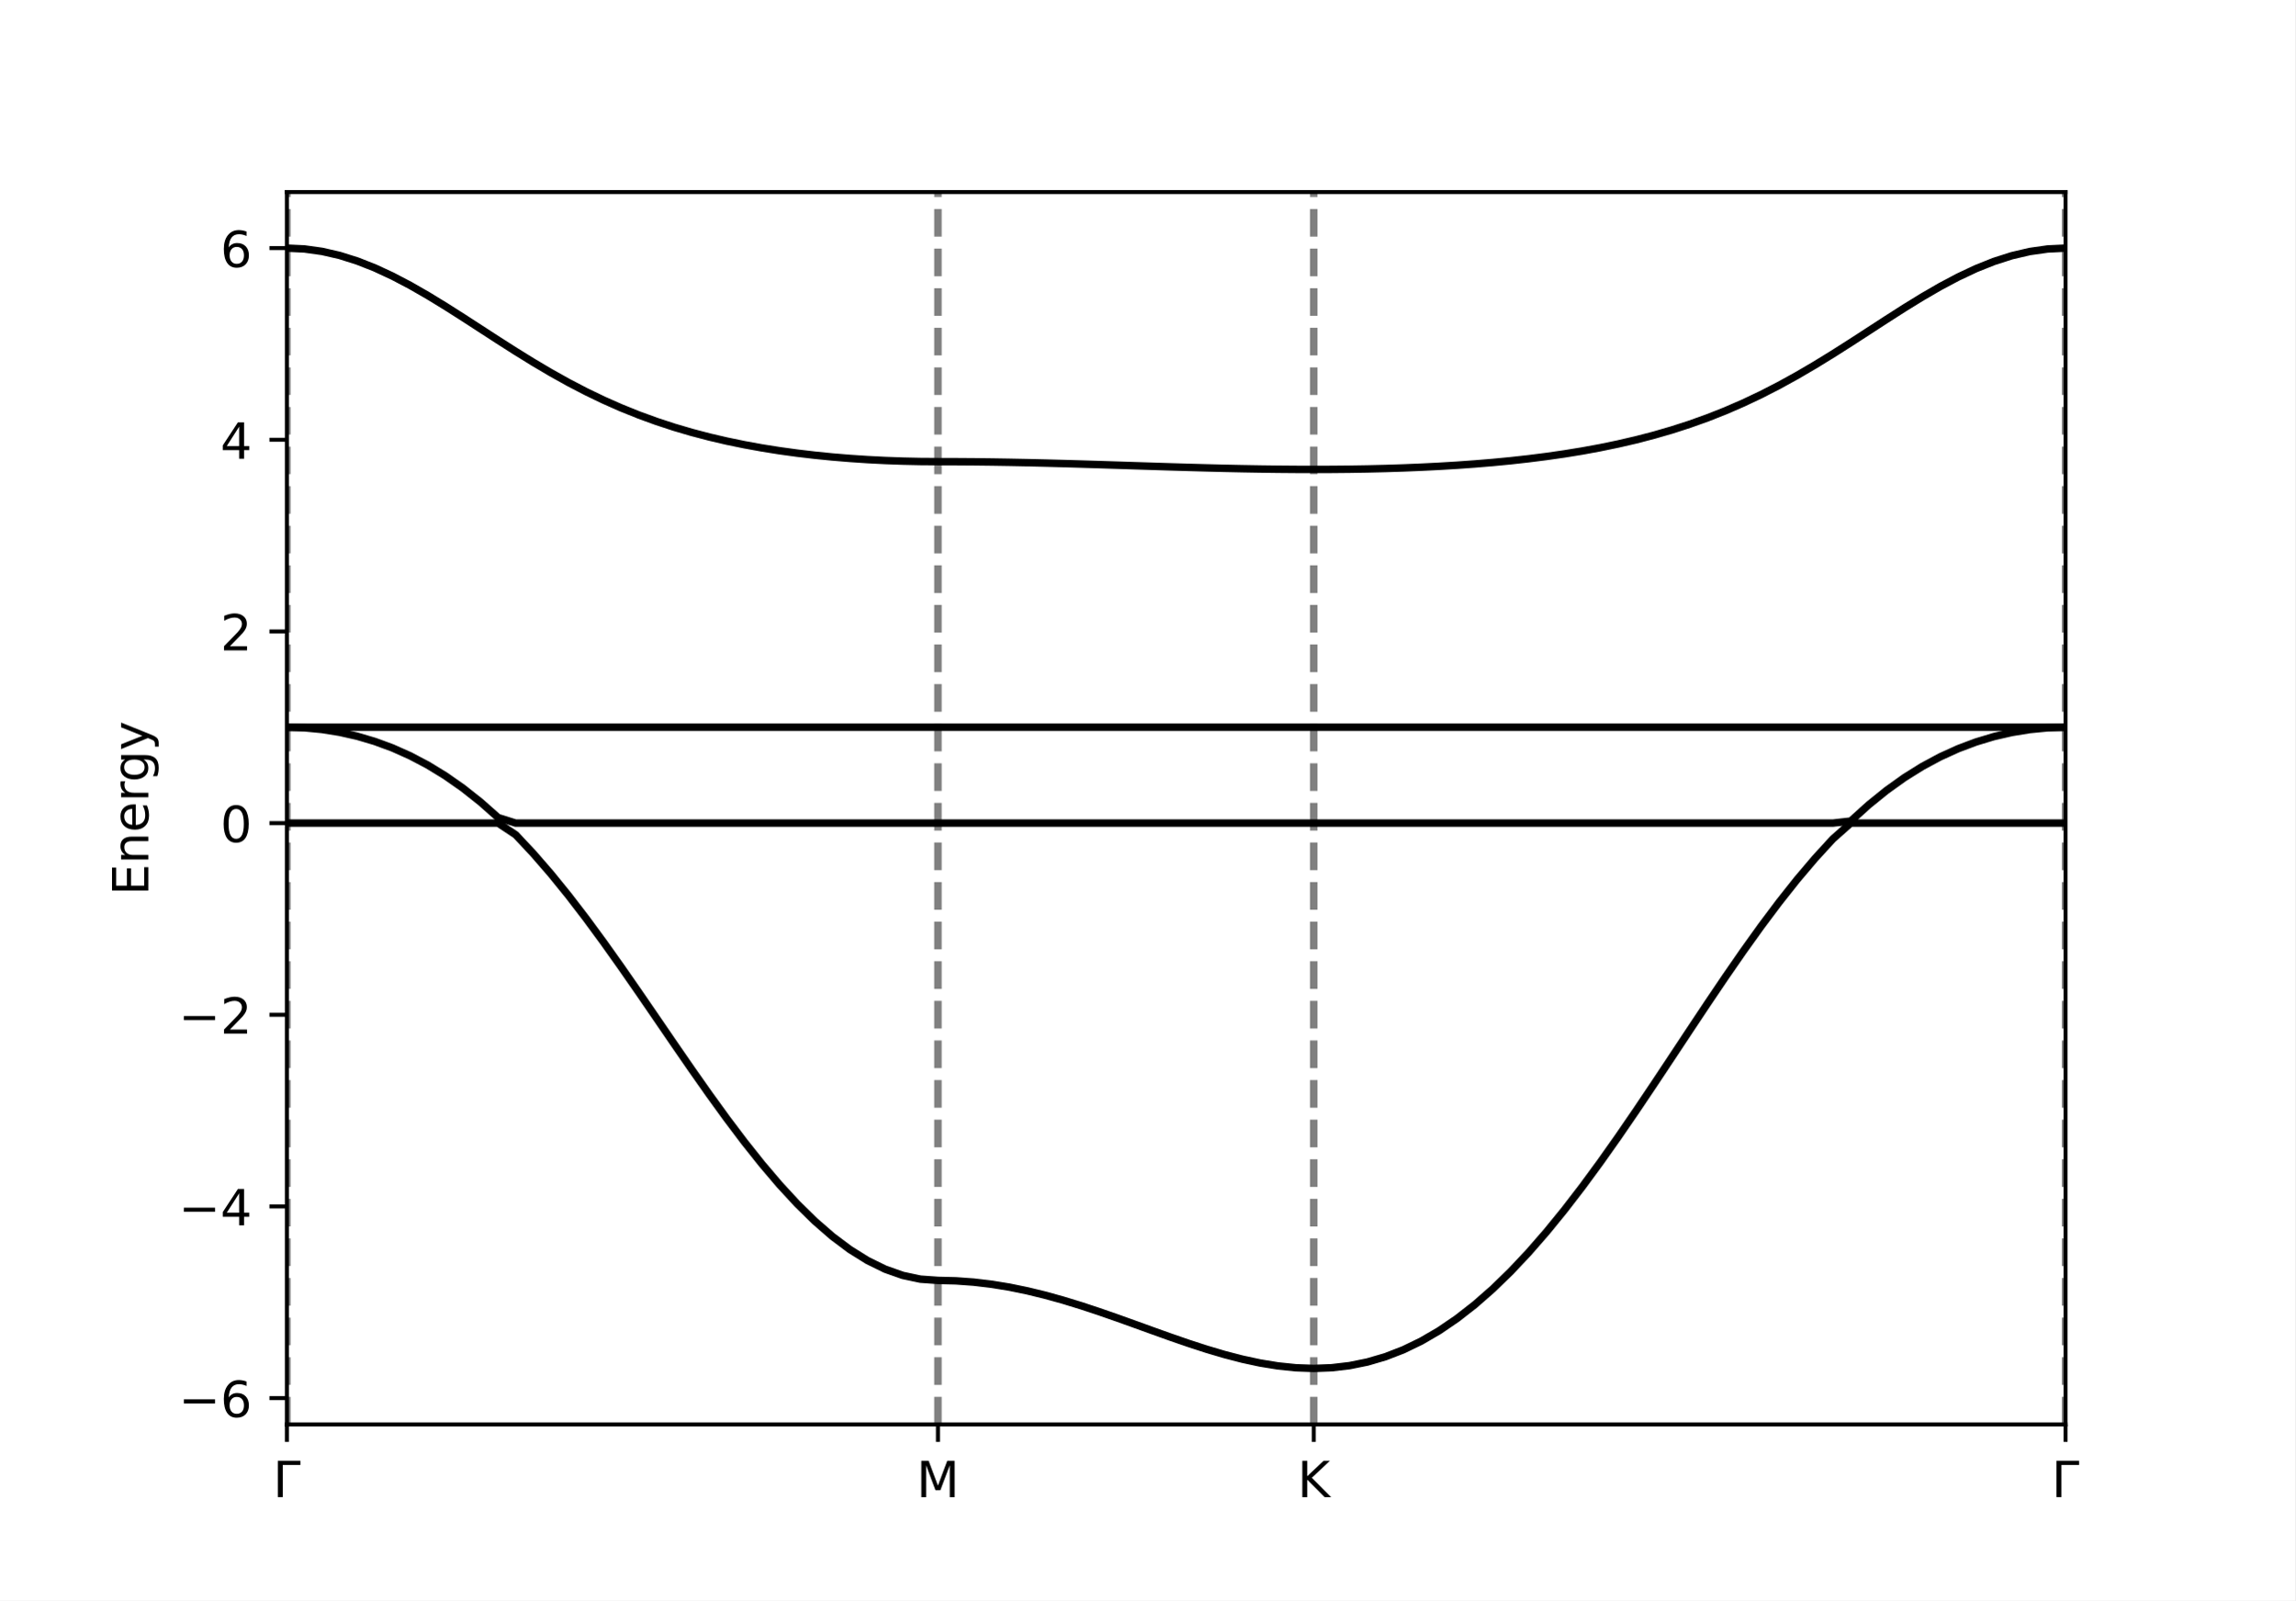
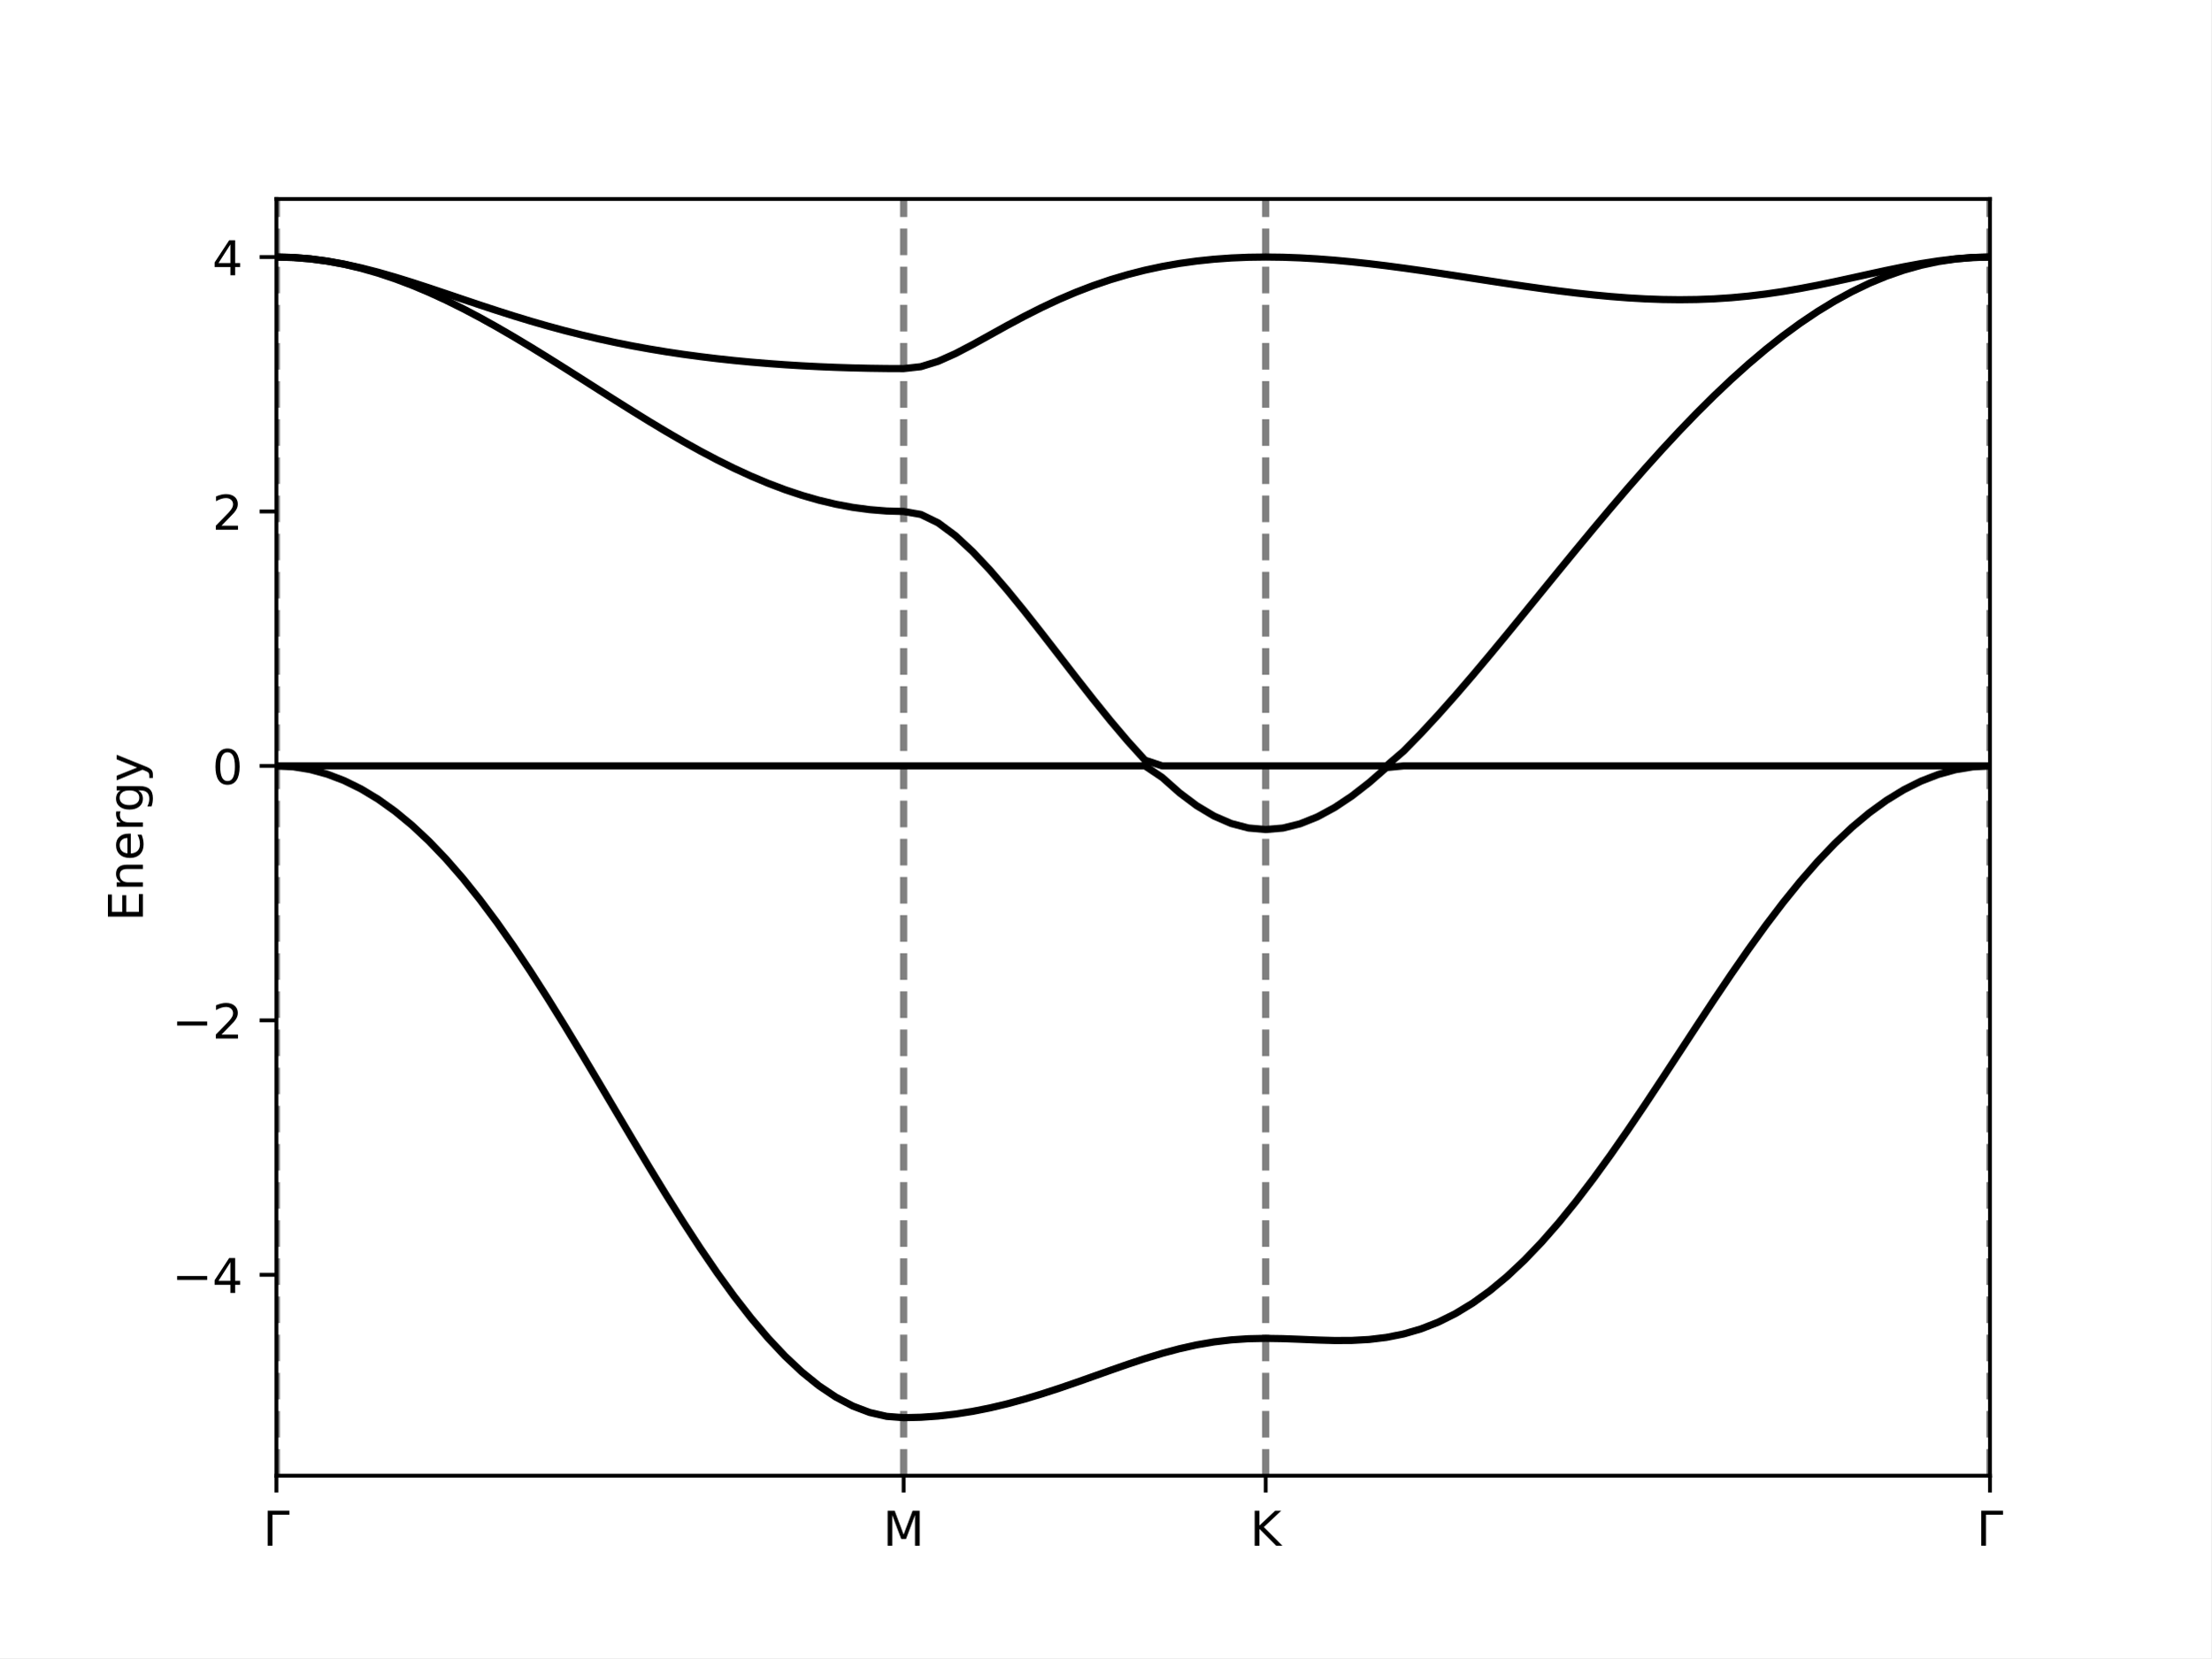
- <svg xmlns="http://www.w3.org/2000/svg" xmlns:xlink="http://www.w3.org/1999/xlink" width="460.8pt" height="321.36pt" viewBox="0 0 460.8 321.36" version="1.1">
+ <svg xmlns="http://www.w3.org/2000/svg" xmlns:xlink="http://www.w3.org/1999/xlink" width="460.8pt" height="345.6pt" viewBox="0 0 460.8 345.6" version="1.1">
  <defs>
    <style type="text/css">*{stroke-linejoin: round; stroke-linecap: butt}</style>
  </defs>
  <g id="figure_1">
    <g id="patch_1">
-       <path d="M 0 321.36  L 460.8 321.36  L 460.8 0  L 0 0  z " style="fill: #ffffff" />
+       <path d="M 0 345.6  L 460.8 345.6  L 460.8 0  L 0 0  z " style="fill: #ffffff" />
    </g>
    <g id="axes_1">
      <g id="patch_2">
-         <path d="M 57.6 286.01  L 414.72 286.01  L 414.72 38.563  L 57.6 38.563  z " style="fill: #ffffff" />
+         <path d="M 57.6 307.584  L 414.72 307.584  L 414.72 41.472  L 57.6 41.472  z " style="fill: #ffffff" />
      </g>
      <g id="matplotlib.axis_1">
        <g id="xtick_1">
          <g id="line2d_1">
            <defs>
-               <path id="m0175471c63" d="M 0 0  L 0 3.5  " style="stroke: #000000; stroke-width: 0.8" />
+               <path id="m344dae84c2" d="M 0 0  L 0 3.5  " style="stroke: #000000; stroke-width: 0.8" />
            </defs>
            <g>
-               <use xlink:href="#m0175471c63" x="57.6" y="286.01" style="stroke: #000000; stroke-width: 0.8" />
+               <use xlink:href="#m344dae84c2" x="57.6" y="307.584" style="stroke: #000000; stroke-width: 0.8" />
            </g>
          </g>
          <g id="text_1">
-             <g transform="translate(54.8 300.6088) scale(0.1 -0.1)">
+             <g transform="translate(54.8 322.1824) scale(0.1 -0.1)">
              <defs>
                <path id="DejaVuSans-393" d="M 628 0  L 628 4666  L 3531 4666  L 3531 4134  L 1259 4134  L 1259 0  L 628 0  z " transform="scale(0.015625)" />
              </defs>
              <use xlink:href="#DejaVuSans-393" transform="translate(0 0.09375)" />
            </g>
          </g>
        </g>
        <g id="xtick_2">
          <g id="line2d_2">
            <g>
-               <use xlink:href="#m0175471c63" x="188.315" y="286.01" style="stroke: #000000; stroke-width: 0.8" />
+               <use xlink:href="#m344dae84c2" x="188.315" y="307.584" style="stroke: #000000; stroke-width: 0.8" />
            </g>
          </g>
          <g id="text_2">
-             <g transform="translate(184.0009 300.6088) scale(0.1 -0.1)">
+             <g transform="translate(184.0009 322.1824) scale(0.1 -0.1)">
              <defs>
                <path id="DejaVuSans-4d" d="M 628 4666  L 1569 4666  L 2759 1491  L 3956 4666  L 4897 4666  L 4897 0  L 4281 0  L 4281 4097  L 3078 897  L 2444 897  L 1241 4097  L 1241 0  L 628 0  L 628 4666  z " transform="scale(0.015625)" />
              </defs>
              <use xlink:href="#DejaVuSans-4d" />
            </g>
          </g>
        </g>
        <g id="xtick_3">
          <g id="line2d_3">
            <g>
-               <use xlink:href="#m0175471c63" x="263.776" y="286.01" style="stroke: #000000; stroke-width: 0.8" />
+               <use xlink:href="#m344dae84c2" x="263.776" y="307.584" style="stroke: #000000; stroke-width: 0.8" />
            </g>
          </g>
          <g id="text_3">
-             <g transform="translate(260.4969 300.6088) scale(0.1 -0.1)">
+             <g transform="translate(260.4969 322.1824) scale(0.1 -0.1)">
              <defs>
                <path id="DejaVuSans-4b" d="M 628 4666  L 1259 4666  L 1259 2694  L 3353 4666  L 4166 4666  L 1850 2491  L 4331 0  L 3500 0  L 1259 2247  L 1259 0  L 628 0  L 628 4666  z " transform="scale(0.015625)" />
              </defs>
              <use xlink:href="#DejaVuSans-4b" />
            </g>
          </g>
        </g>
        <g id="xtick_4">
          <g id="line2d_4">
            <g>
-               <use xlink:href="#m0175471c63" x="414.72" y="286.01" style="stroke: #000000; stroke-width: 0.8" />
+               <use xlink:href="#m344dae84c2" x="414.72" y="307.584" style="stroke: #000000; stroke-width: 0.8" />
            </g>
          </g>
          <g id="text_4">
-             <g transform="translate(411.92 300.6088) scale(0.1 -0.1)">
+             <g transform="translate(411.92 322.1824) scale(0.1 -0.1)">
              <use xlink:href="#DejaVuSans-393" transform="translate(0 0.09375)" />
            </g>
          </g>
        </g>
      </g>
      <g id="matplotlib.axis_2">
        <g id="ytick_1">
          <g id="line2d_5">
            <defs>
-               <path id="m909a4ada91" d="M 0 0  L -3.5 0  " style="stroke: #000000; stroke-width: 0.8" />
+               <path id="m4506dcb41f" d="M 0 0  L -3.5 0  " style="stroke: #000000; stroke-width: 0.8" />
            </defs>
            <g>
-               <use xlink:href="#m909a4ada91" x="57.6" y="280.72" style="stroke: #000000; stroke-width: 0.8" />
+               <use xlink:href="#m4506dcb41f" x="57.6" y="265.706" style="stroke: #000000; stroke-width: 0.8" />
            </g>
          </g>
          <g id="text_5">
-             <g transform="translate(35.85781 284.5192) scale(0.1 -0.1)">
+             <g transform="translate(35.85781 269.5055) scale(0.1 -0.1)">
              <defs>
                <path id="DejaVuSans-2212" d="M 678 2272  L 4684 2272  L 4684 1741  L 678 1741  L 678 2272  z " transform="scale(0.015625)" />
-                 <path id="DejaVuSans-36" d="M 2113 2584  Q 1688 2584 1439 2293  Q 1191 2003 1191 1497  Q 1191 994 1439 701  Q 1688 409 2113 409  Q 2538 409 2786 701  Q 3034 994 3034 1497  Q 3034 2003 2786 2293  Q 2538 2584 2113 2584  z M 3366 4563  L 3366 3988  Q 3128 4100 2886 4159  Q 2644 4219 2406 4219  Q 1781 4219 1451 3797  Q 1122 3375 1075 2522  Q 1259 2794 1537 2939  Q 1816 3084 2150 3084  Q 2853 3084 3261 2657  Q 3669 2231 3669 1497  Q 3669 778 3244 343  Q 2819 -91 2113 -91  Q 1303 -91 875 529  Q 447 1150 447 2328  Q 447 3434 972 4092  Q 1497 4750 2381 4750  Q 2619 4750 2861 4703  Q 3103 4656 3366 4563  z " transform="scale(0.015625)" />
+                 <path id="DejaVuSans-34" d="M 2419 4116  L 825 1625  L 2419 1625  L 2419 4116  z M 2253 4666  L 3047 4666  L 3047 1625  L 3713 1625  L 3713 1100  L 3047 1100  L 3047 0  L 2419 0  L 2419 1100  L 313 1100  L 313 1709  L 2253 4666  z " transform="scale(0.015625)" />
              </defs>
              <use xlink:href="#DejaVuSans-2212" />
-               <use xlink:href="#DejaVuSans-36" x="83.789" />
+               <use xlink:href="#DejaVuSans-34" transform="translate(83.78906 0)" />
            </g>
          </g>
        </g>
        <g id="ytick_2">
          <g id="line2d_6">
            <g>
-               <use xlink:href="#m909a4ada91" x="57.6" y="242.235" style="stroke: #000000; stroke-width: 0.8" />
+               <use xlink:href="#m4506dcb41f" x="57.6" y="212.672" style="stroke: #000000; stroke-width: 0.8" />
            </g>
          </g>
          <g id="text_6">
-             <g transform="translate(35.85781 246.0343) scale(0.1 -0.1)">
-               <defs>
-                 <path id="DejaVuSans-34" d="M 2419 4116  L 825 1625  L 2419 1625  L 2419 4116  z M 2253 4666  L 3047 4666  L 3047 1625  L 3713 1625  L 3713 1100  L 3047 1100  L 3047 0  L 2419 0  L 2419 1100  L 313 1100  L 313 1709  L 2253 4666  z " transform="scale(0.015625)" />
+             <g transform="translate(35.85781 216.4709) scale(0.1 -0.1)">
+               <defs>
+                 <path id="DejaVuSans-32" d="M 1228 531  L 3431 531  L 3431 0  L 469 0  L 469 531  Q 828 903 1448 1529  Q 2069 2156 2228 2338  Q 2531 2678 2651 2914  Q 2772 3150 2772 3378  Q 2772 3750 2511 3984  Q 2250 4219 1831 4219  Q 1534 4219 1204 4116  Q 875 4013 500 3803  L 500 4441  Q 881 4594 1212 4672  Q 1544 4750 1819 4750  Q 2544 4750 2975 4387  Q 3406 4025 3406 3419  Q 3406 3131 3298 2873  Q 3191 2616 2906 2266  Q 2828 2175 2409 1742  Q 1991 1309 1228 531  z " transform="scale(0.015625)" />
              </defs>
              <use xlink:href="#DejaVuSans-2212" />
-               <use xlink:href="#DejaVuSans-34" x="83.789" />
+               <use xlink:href="#DejaVuSans-32" transform="translate(83.78906 0)" />
            </g>
          </g>
        </g>
        <g id="ytick_3">
          <g id="line2d_7">
            <g>
-               <use xlink:href="#m909a4ada91" x="57.6" y="203.75" style="stroke: #000000; stroke-width: 0.8" />
+               <use xlink:href="#m4506dcb41f" x="57.6" y="159.637" style="stroke: #000000; stroke-width: 0.8" />
            </g>
          </g>
          <g id="text_7">
-             <g transform="translate(35.85781 207.5495) scale(0.1 -0.1)">
-               <defs>
-                 <path id="DejaVuSans-32" d="M 1228 531  L 3431 531  L 3431 0  L 469 0  L 469 531  Q 828 903 1448 1529  Q 2069 2156 2228 2338  Q 2531 2678 2651 2914  Q 2772 3150 2772 3378  Q 2772 3750 2511 3984  Q 2250 4219 1831 4219  Q 1534 4219 1204 4116  Q 875 4013 500 3803  L 500 4441  Q 881 4594 1212 4672  Q 1544 4750 1819 4750  Q 2544 4750 2975 4387  Q 3406 4025 3406 3419  Q 3406 3131 3298 2873  Q 3191 2616 2906 2266  Q 2828 2175 2409 1742  Q 1991 1309 1228 531  z " transform="scale(0.015625)" />
-               </defs>
-               <use xlink:href="#DejaVuSans-2212" />
-               <use xlink:href="#DejaVuSans-32" x="83.789" />
+             <g transform="translate(44.2375 163.4364) scale(0.1 -0.1)">
+               <defs>
+                 <path id="DejaVuSans-30" d="M 2034 4250  Q 1547 4250 1301 3770  Q 1056 3291 1056 2328  Q 1056 1369 1301 889  Q 1547 409 2034 409  Q 2525 409 2770 889  Q 3016 1369 3016 2328  Q 3016 3291 2770 3770  Q 2525 4250 2034 4250  z M 2034 4750  Q 2819 4750 3233 4129  Q 3647 3509 3647 2328  Q 3647 1150 3233 529  Q 2819 -91 2034 -91  Q 1250 -91 836 529  Q 422 1150 422 2328  Q 422 3509 836 4129  Q 1250 4750 2034 4750  z " transform="scale(0.015625)" />
+               </defs>
+               <use xlink:href="#DejaVuSans-30" />
            </g>
          </g>
        </g>
        <g id="ytick_4">
          <g id="line2d_8">
            <g>
-               <use xlink:href="#m909a4ada91" x="57.6" y="165.265" style="stroke: #000000; stroke-width: 0.8" />
+               <use xlink:href="#m4506dcb41f" x="57.6" y="106.603" style="stroke: #000000; stroke-width: 0.8" />
            </g>
          </g>
          <g id="text_8">
-             <g transform="translate(44.2375 169.0646) scale(0.1 -0.1)">
-               <defs>
-                 <path id="DejaVuSans-30" d="M 2034 4250  Q 1547 4250 1301 3770  Q 1056 3291 1056 2328  Q 1056 1369 1301 889  Q 1547 409 2034 409  Q 2525 409 2770 889  Q 3016 1369 3016 2328  Q 3016 3291 2770 3770  Q 2525 4250 2034 4250  z M 2034 4750  Q 2819 4750 3233 4129  Q 3647 3509 3647 2328  Q 3647 1150 3233 529  Q 2819 -91 2034 -91  Q 1250 -91 836 529  Q 422 1150 422 2328  Q 422 3509 836 4129  Q 1250 4750 2034 4750  z " transform="scale(0.015625)" />
-               </defs>
-               <use xlink:href="#DejaVuSans-30" />
+             <g transform="translate(44.2375 110.4018) scale(0.1 -0.1)">
+               <use xlink:href="#DejaVuSans-32" />
            </g>
          </g>
        </g>
        <g id="ytick_5">
          <g id="line2d_9">
            <g>
-               <use xlink:href="#m909a4ada91" x="57.6" y="126.781" style="stroke: #000000; stroke-width: 0.8" />
+               <use xlink:href="#m4506dcb41f" x="57.6" y="53.568" style="stroke: #000000; stroke-width: 0.8" />
            </g>
          </g>
          <g id="text_9">
-             <g transform="translate(44.2375 130.5797) scale(0.1 -0.1)">
-               <use xlink:href="#DejaVuSans-32" />
-             </g>
-           </g>
-         </g>
-         <g id="ytick_6">
-           <g id="line2d_10">
-             <g>
-               <use xlink:href="#m909a4ada91" x="57.6" y="88.296" style="stroke: #000000; stroke-width: 0.8" />
-             </g>
-           </g>
-           <g id="text_10">
-             <g transform="translate(44.2375 92.09488) scale(0.1 -0.1)">
+             <g transform="translate(44.2375 57.36722) scale(0.1 -0.1)">
              <use xlink:href="#DejaVuSans-34" />
            </g>
          </g>
        </g>
-         <g id="ytick_7">
-           <g id="line2d_11">
-             <g>
-               <use xlink:href="#m909a4ada91" x="57.6" y="49.811" style="stroke: #000000; stroke-width: 0.8" />
-             </g>
-           </g>
-           <g id="text_11">
-             <g transform="translate(44.2375 53.61002) scale(0.1 -0.1)">
-               <use xlink:href="#DejaVuSans-36" />
-             </g>
-           </g>
-         </g>
-         <g id="text_12">
-           <g transform="translate(29.77812 179.793) rotate(-90) scale(0.1 -0.1)">
+         <g id="text_10">
+           <g transform="translate(29.77812 192.0342) rotate(-90) scale(0.1 -0.1)">
            <defs>
              <path id="DejaVuSans-45" d="M 628 4666  L 3578 4666  L 3578 4134  L 1259 4134  L 1259 2753  L 3481 2753  L 3481 2222  L 1259 2222  L 1259 531  L 3634 531  L 3634 0  L 628 0  L 628 4666  z " transform="scale(0.015625)" />
              <path id="DejaVuSans-6e" d="M 3513 2113  L 3513 0  L 2938 0  L 2938 2094  Q 2938 2591 2744 2837  Q 2550 3084 2163 3084  Q 1697 3084 1428 2787  Q 1159 2491 1159 1978  L 1159 0  L 581 0  L 581 3500  L 1159 3500  L 1159 2956  Q 1366 3272 1645 3428  Q 1925 3584 2291 3584  Q 2894 3584 3203 3211  Q 3513 2838 3513 2113  z " transform="scale(0.015625)" />
              <path id="DejaVuSans-65" d="M 3597 1894  L 3597 1613  L 953 1613  Q 991 1019 1311 708  Q 1631 397 2203 397  Q 2534 397 2845 478  Q 3156 559 3463 722  L 3463 178  Q 3153 47 2828 -22  Q 2503 -91 2169 -91  Q 1331 -91 842 396  Q 353 884 353 1716  Q 353 2575 817 3079  Q 1281 3584 2069 3584  Q 2775 3584 3186 3129  Q 3597 2675 3597 1894  z M 3022 2063  Q 3016 2534 2758 2815  Q 2500 3097 2075 3097  Q 1594 3097 1305 2825  Q 1016 2553 972 2059  L 3022 2063  z " transform="scale(0.015625)" />
              <path id="DejaVuSans-72" d="M 2631 2963  Q 2534 3019 2420 3045  Q 2306 3072 2169 3072  Q 1681 3072 1420 2755  Q 1159 2438 1159 1844  L 1159 0  L 581 0  L 581 3500  L 1159 3500  L 1159 2956  Q 1341 3275 1631 3429  Q 1922 3584 2338 3584  Q 2397 3584 2469 3576  Q 2541 3569 2628 3553  L 2631 2963  z " transform="scale(0.015625)" />
              <path id="DejaVuSans-67" d="M 2906 1791  Q 2906 2416 2648 2759  Q 2391 3103 1925 3103  Q 1463 3103 1205 2759  Q 947 2416 947 1791  Q 947 1169 1205 825  Q 1463 481 1925 481  Q 2391 481 2648 825  Q 2906 1169 2906 1791  z M 3481 434  Q 3481 -459 3084 -895  Q 2688 -1331 1869 -1331  Q 1566 -1331 1297 -1286  Q 1028 -1241 775 -1147  L 775 -588  Q 1028 -725 1275 -790  Q 1522 -856 1778 -856  Q 2344 -856 2625 -561  Q 2906 -266 2906 331  L 2906 616  Q 2728 306 2450 153  Q 2172 0 1784 0  Q 1141 0 747 490  Q 353 981 353 1791  Q 353 2603 747 3093  Q 1141 3584 1784 3584  Q 2172 3584 2450 3431  Q 2728 3278 2906 2969  L 2906 3500  L 3481 3500  L 3481 434  z " transform="scale(0.015625)" />
              <path id="DejaVuSans-79" d="M 2059 -325  Q 1816 -950 1584 -1140  Q 1353 -1331 966 -1331  L 506 -1331  L 506 -850  L 844 -850  Q 1081 -850 1212 -737  Q 1344 -625 1503 -206  L 1606 56  L 191 3500  L 800 3500  L 1894 763  L 2988 3500  L 3597 3500  L 2059 -325  z " transform="scale(0.015625)" />
            </defs>
            <use xlink:href="#DejaVuSans-45" />
-             <use xlink:href="#DejaVuSans-6e" x="63.184" />
-             <use xlink:href="#DejaVuSans-65" x="126.562" />
-             <use xlink:href="#DejaVuSans-72" x="188.086" />
-             <use xlink:href="#DejaVuSans-67" x="227.449" />
-             <use xlink:href="#DejaVuSans-79" x="290.926" />
-           </g>
-         </g>
+             <use xlink:href="#DejaVuSans-6e" transform="translate(63.18359 0)" />
+             <use xlink:href="#DejaVuSans-65" transform="translate(126.5625 0)" />
+             <use xlink:href="#DejaVuSans-72" transform="translate(188.0859 0)" />
+             <use xlink:href="#DejaVuSans-67" transform="translate(227.4492 0)" />
+             <use xlink:href="#DejaVuSans-79" transform="translate(290.9258 0)" />
+           </g>
+         </g>
+       </g>
+       <g id="line2d_10">
+         <path d="M 57.6 307.584  L 57.6 41.472  " clip-path="url(#p697b9da992)" style="fill: none; stroke-dasharray: 5.55,2.4; stroke-dashoffset: 0; stroke: #808080; stroke-width: 1.5" />
+       </g>
+       <g id="line2d_11">
+         <path d="M 188.315 307.584  L 188.315 41.472  " clip-path="url(#p697b9da992)" style="fill: none; stroke-dasharray: 5.55,2.4; stroke-dashoffset: 0; stroke: #808080; stroke-width: 1.5" />
      </g>
      <g id="line2d_12">
-         <path d="M 57.6 286.01  L 57.6 38.563  " clip-path="url(#p6579e51b5d)" style="fill: none; stroke-dasharray: 5.55,2.4; stroke-dashoffset: 0; stroke: #808080; stroke-width: 1.5" />
+         <path d="M 263.776 307.584  L 263.776 41.472  " clip-path="url(#p697b9da992)" style="fill: none; stroke-dasharray: 5.55,2.4; stroke-dashoffset: 0; stroke: #808080; stroke-width: 1.5" />
      </g>
      <g id="line2d_13">
-         <path d="M 188.315 286.01  L 188.315 38.563  " clip-path="url(#p6579e51b5d)" style="fill: none; stroke-dasharray: 5.55,2.4; stroke-dashoffset: 0; stroke: #808080; stroke-width: 1.5" />
+         <path d="M 414.72 307.584  L 414.72 41.472  " clip-path="url(#p697b9da992)" style="fill: none; stroke-dasharray: 5.55,2.4; stroke-dashoffset: 0; stroke: #808080; stroke-width: 1.5" />
      </g>
      <g id="line2d_14">
-         <path d="M 263.776 286.01  L 263.776 38.563  " clip-path="url(#p6579e51b5d)" style="fill: none; stroke-dasharray: 5.55,2.4; stroke-dashoffset: 0; stroke: #808080; stroke-width: 1.5" />
+         <path d="M 57.6 159.637  L 61.133 159.828  L 64.666 160.403  L 68.199 161.362  L 71.731 162.709  L 75.264 164.447  L 78.797 166.579  L 82.33 169.105  L 85.863 172.024  L 89.396 175.333  L 92.928 179.024  L 96.461 183.081  L 99.994 187.489  L 103.527 192.222  L 107.06 197.251  L 110.593 202.543  L 114.125 208.059  L 117.658 213.756  L 121.191 219.59  L 124.724 225.513  L 128.257 231.476  L 131.79 237.428  L 135.322 243.32  L 138.855 249.103  L 142.388 254.726  L 145.921 260.144  L 149.454 265.311  L 152.987 270.184  L 156.519 274.722  L 160.052 278.888  L 163.585 282.648  L 167.118 285.971  L 170.651 288.829  L 174.184 291.2  L 177.716 293.065  L 181.249 294.407  L 184.782 295.217  L 188.315 295.488  L 191.908 295.405  L 195.502 295.156  L 199.095 294.746  L 202.688 294.179  L 206.282 293.465  L 209.875 292.614  L 213.469 291.639  L 217.062 290.558  L 220.655 289.39  L 224.249 288.158  L 227.842 286.889  L 231.435 285.613  L 235.029 284.363  L 238.622 283.173  L 242.216 282.081  L 245.809 281.119  L 249.402 280.318  L 252.996 279.7  L 256.589 279.275  L 260.182 279.037  L 263.776 278.965  L 267.37 279.021  L 270.964 279.155  L 274.558 279.305  L 278.151 279.405  L 281.745 279.388  L 285.339 279.193  L 288.933 278.761  L 292.527 278.042  L 296.121 276.997  L 299.715 275.592  L 303.309 273.805  L 306.903 271.622  L 310.497 269.036  L 314.091 266.05  L 317.684 262.673  L 321.278 258.922  L 324.872 254.82  L 328.466 250.396  L 332.06 245.684  L 335.654 240.723  L 339.248 235.556  L 342.842 230.232  L 346.436 224.799  L 350.03 219.31  L 353.624 213.817  L 357.217 208.376  L 360.811 203.038  L 364.405 197.855  L 367.999 192.876  L 371.593 188.146  L 375.187 183.704  L 378.781 179.586  L 382.375 175.82  L 385.969 172.426  L 389.563 169.422  L 393.157 166.816  L 396.75 164.614  L 400.344 162.816  L 403.938 161.422  L 407.532 160.429  L 411.126 159.835  L 414.72 159.637  " clip-path="url(#p697b9da992)" style="fill: none; stroke: #000000; stroke-width: 1.5; stroke-linecap: square" />
      </g>
      <g id="line2d_15">
-         <path d="M 414.72 286.01  L 414.72 38.563  " clip-path="url(#p6579e51b5d)" style="fill: none; stroke-dasharray: 5.55,2.4; stroke-dashoffset: 0; stroke: #808080; stroke-width: 1.5" />
+         <path d="M 57.6 159.637  L 61.133 159.637  L 64.666 159.637  L 68.199 159.637  L 71.731 159.637  L 75.264 159.637  L 78.797 159.637  L 82.33 159.637  L 85.863 159.637  L 89.396 159.637  L 92.928 159.637  L 96.461 159.637  L 99.994 159.637  L 103.527 159.637  L 107.06 159.637  L 110.593 159.637  L 114.125 159.637  L 117.658 159.637  L 121.191 159.637  L 124.724 159.637  L 128.257 159.637  L 131.79 159.637  L 135.322 159.637  L 138.855 159.637  L 142.388 159.637  L 145.921 159.637  L 149.454 159.637  L 152.987 159.637  L 156.519 159.637  L 160.052 159.637  L 163.585 159.637  L 167.118 159.637  L 170.651 159.637  L 174.184 159.637  L 177.716 159.637  L 181.249 159.637  L 184.782 159.637  L 188.315 159.637  L 191.908 159.637  L 195.502 159.637  L 199.095 159.637  L 202.688 159.637  L 206.282 159.637  L 209.875 159.637  L 213.469 159.637  L 217.062 159.637  L 220.655 159.637  L 224.249 159.637  L 227.842 159.637  L 231.435 159.637  L 235.029 159.637  L 238.622 159.637  L 242.216 162.052  L 245.809 165.239  L 249.402 167.936  L 252.996 170.085  L 256.589 171.643  L 260.182 172.583  L 263.776 172.896  L 267.37 172.592  L 270.964 171.698  L 274.558 170.253  L 278.151 168.306  L 281.745 165.91  L 285.339 163.118  L 288.933 159.983  L 292.527 159.637  L 296.121 159.637  L 299.715 159.637  L 303.309 159.637  L 306.903 159.637  L 310.497 159.637  L 314.091 159.637  L 317.684 159.637  L 321.278 159.637  L 324.872 159.637  L 328.466 159.637  L 332.06 159.637  L 335.654 159.637  L 339.248 159.637  L 342.842 159.637  L 346.436 159.637  L 350.03 159.637  L 353.624 159.637  L 357.217 159.637  L 360.811 159.637  L 364.405 159.637  L 367.999 159.637  L 371.593 159.637  L 375.187 159.637  L 378.781 159.637  L 382.375 159.637  L 385.969 159.637  L 389.563 159.637  L 393.157 159.637  L 396.75 159.637  L 400.344 159.637  L 403.938 159.637  L 407.532 159.637  L 411.126 159.637  L 414.72 159.637  " clip-path="url(#p697b9da992)" style="fill: none; stroke: #000000; stroke-width: 1.5; stroke-linecap: square" />
      </g>
      <g id="line2d_16">
-         <path d="M 57.6 165.265  L 61.133 165.265  L 64.666 165.265  L 68.199 165.265  L 71.731 165.265  L 75.264 165.265  L 78.797 165.265  L 82.33 165.265  L 85.863 165.265  L 89.396 165.265  L 92.928 165.265  L 96.461 165.265  L 99.994 165.265  L 103.527 167.601  L 107.06 171.371  L 110.593 175.443  L 114.125 179.795  L 117.658 184.395  L 121.191 189.203  L 124.724 194.175  L 128.257 199.263  L 131.79 204.414  L 135.322 209.576  L 138.855 214.696  L 142.388 219.721  L 145.921 224.599  L 149.454 229.282  L 152.987 233.723  L 156.519 237.879  L 160.052 241.709  L 163.585 245.177  L 167.118 248.25  L 170.651 250.899  L 174.184 253.101  L 177.716 254.834  L 181.249 256.084  L 184.782 256.838  L 188.315 257.09  L 191.908 257.177  L 195.502 257.436  L 199.095 257.864  L 202.688 258.452  L 206.282 259.191  L 209.875 260.067  L 213.469 261.067  L 217.062 262.171  L 220.655 263.359  L 224.249 264.61  L 227.842 265.898  L 231.435 267.199  L 235.029 268.484  L 238.622 269.726  L 242.216 270.895  L 245.809 271.963  L 249.402 272.899  L 252.996 273.675  L 256.589 274.262  L 260.182 274.633  L 263.776 274.763  L 267.37 274.627  L 270.964 274.203  L 274.558 273.472  L 278.151 272.418  L 281.745 271.027  L 285.339 269.29  L 288.933 267.199  L 292.527 264.752  L 296.121 261.95  L 299.715 258.799  L 303.309 255.309  L 306.903 251.493  L 310.497 247.369  L 314.091 242.961  L 317.684 238.294  L 321.278 233.401  L 324.872 228.316  L 328.466 223.077  L 332.06 217.728  L 335.654 212.312  L 339.248 206.879  L 342.842 201.476  L 346.436 196.153  L 350.03 190.961  L 353.624 185.946  L 357.217 181.152  L 360.811 176.617  L 364.405 172.375  L 367.999 168.449  L 371.593 165.265  L 375.187 165.265  L 378.781 165.265  L 382.375 165.265  L 385.969 165.265  L 389.563 165.265  L 393.157 165.265  L 396.75 165.265  L 400.344 165.265  L 403.938 165.265  L 407.532 165.265  L 411.126 165.265  L 414.72 165.265  " clip-path="url(#p6579e51b5d)" style="fill: none; stroke: #000000; stroke-width: 1.5; stroke-linecap: square" />
+         <path d="M 57.6 53.568  L 61.133 53.664  L 64.666 53.949  L 68.199 54.424  L 71.731 55.083  L 75.264 55.922  L 78.797 56.935  L 82.33 58.115  L 85.863 59.454  L 89.396 60.941  L 92.928 62.566  L 96.461 64.317  L 99.994 66.182  L 103.527 68.147  L 107.06 70.198  L 110.593 72.32  L 114.125 74.499  L 117.658 76.717  L 121.191 78.96  L 124.724 81.211  L 128.257 83.453  L 131.79 85.672  L 135.322 87.85  L 138.855 89.972  L 142.388 92.023  L 145.921 93.988  L 149.454 95.853  L 152.987 97.605  L 156.519 99.23  L 160.052 100.717  L 163.585 102.055  L 167.118 103.235  L 170.651 104.249  L 174.184 105.088  L 177.716 105.747  L 181.249 106.221  L 184.782 106.507  L 188.315 106.603  L 191.908 107.22  L 195.502 108.972  L 199.095 111.633  L 202.688 114.968  L 206.282 118.789  L 209.875 122.955  L 213.469 127.361  L 217.062 131.921  L 220.655 136.558  L 224.249 141.203  L 227.842 145.785  L 231.435 150.234  L 235.029 154.477  L 238.622 158.441  L 242.216 159.637  L 245.809 159.637  L 249.402 159.637  L 252.996 159.637  L 256.589 159.637  L 260.182 159.637  L 263.776 159.637  L 267.37 159.637  L 270.964 159.637  L 274.558 159.637  L 278.151 159.637  L 281.745 159.637  L 285.339 159.637  L 288.933 159.637  L 292.527 156.555  L 296.121 152.88  L 299.715 149  L 303.309 144.954  L 306.903 140.776  L 310.497 136.498  L 314.091 132.15  L 317.684 127.757  L 321.278 123.345  L 324.872 118.936  L 328.466 114.552  L 332.06 110.211  L 335.654 105.934  L 339.248 101.735  L 342.842 97.634  L 346.436 93.644  L 350.03 89.78  L 353.624 86.057  L 357.217 82.488  L 360.811 79.084  L 364.405 75.857  L 367.999 72.819  L 371.593 69.978  L 375.187 67.346  L 378.781 64.929  L 382.375 62.736  L 385.969 60.772  L 389.563 59.044  L 393.157 57.554  L 396.75 56.304  L 400.344 55.294  L 403.938 54.523  L 407.532 53.984  L 411.126 53.67  L 414.72 53.568  " clip-path="url(#p697b9da992)" style="fill: none; stroke: #000000; stroke-width: 1.5; stroke-linecap: square" />
      </g>
      <g id="line2d_17">
-         <path d="M 57.6 146.023  L 61.133 146.134  L 64.666 146.469  L 68.199 147.032  L 71.731 147.83  L 75.264 148.874  L 78.797 150.175  L 82.33 151.748  L 85.863 153.606  L 89.396 155.764  L 92.928 158.235  L 96.461 161.029  L 99.994 164.152  L 103.527 165.265  L 107.06 165.265  L 110.593 165.265  L 114.125 165.265  L 117.658 165.265  L 121.191 165.265  L 124.724 165.265  L 128.257 165.265  L 131.79 165.265  L 135.322 165.265  L 138.855 165.265  L 142.388 165.265  L 145.921 165.265  L 149.454 165.265  L 152.987 165.265  L 156.519 165.265  L 160.052 165.265  L 163.585 165.265  L 167.118 165.265  L 170.651 165.265  L 174.184 165.265  L 177.716 165.265  L 181.249 165.265  L 184.782 165.265  L 188.315 165.265  L 191.908 165.265  L 195.502 165.265  L 199.095 165.265  L 202.688 165.265  L 206.282 165.265  L 209.875 165.265  L 213.469 165.265  L 217.062 165.265  L 220.655 165.265  L 224.249 165.265  L 227.842 165.265  L 231.435 165.265  L 235.029 165.265  L 238.622 165.265  L 242.216 165.265  L 245.809 165.265  L 249.402 165.265  L 252.996 165.265  L 256.589 165.265  L 260.182 165.265  L 263.776 165.265  L 267.37 165.265  L 270.964 165.265  L 274.558 165.265  L 278.151 165.265  L 281.745 165.265  L 285.339 165.265  L 288.933 165.265  L 292.527 165.265  L 296.121 165.265  L 299.715 165.265  L 303.309 165.265  L 306.903 165.265  L 310.497 165.265  L 314.091 165.265  L 317.684 165.265  L 321.278 165.265  L 324.872 165.265  L 328.466 165.265  L 332.06 165.265  L 335.654 165.265  L 339.248 165.265  L 342.842 165.265  L 346.436 165.265  L 350.03 165.265  L 353.624 165.265  L 357.217 165.265  L 360.811 165.265  L 364.405 165.265  L 367.999 165.265  L 371.593 164.857  L 375.187 161.607  L 378.781 158.7  L 382.375 156.13  L 385.969 153.887  L 389.563 151.957  L 393.157 150.326  L 396.75 148.976  L 400.344 147.894  L 403.938 147.067  L 407.532 146.484  L 411.126 146.138  L 414.72 146.023  " clip-path="url(#p6579e51b5d)" style="fill: none; stroke: #000000; stroke-width: 1.5; stroke-linecap: square" />
-       </g>
-       <g id="line2d_18">
-         <path d="M 57.6 146.023  L 61.133 146.023  L 64.666 146.023  L 68.199 146.023  L 71.731 146.023  L 75.264 146.023  L 78.797 146.023  L 82.33 146.023  L 85.863 146.023  L 89.396 146.023  L 92.928 146.023  L 96.461 146.023  L 99.994 146.023  L 103.527 146.023  L 107.06 146.023  L 110.593 146.023  L 114.125 146.023  L 117.658 146.023  L 121.191 146.023  L 124.724 146.023  L 128.257 146.023  L 131.79 146.023  L 135.322 146.023  L 138.855 146.023  L 142.388 146.023  L 145.921 146.023  L 149.454 146.023  L 152.987 146.023  L 156.519 146.023  L 160.052 146.023  L 163.585 146.023  L 167.118 146.023  L 170.651 146.023  L 174.184 146.023  L 177.716 146.023  L 181.249 146.023  L 184.782 146.023  L 188.315 146.023  L 191.908 146.023  L 195.502 146.023  L 199.095 146.023  L 202.688 146.023  L 206.282 146.023  L 209.875 146.023  L 213.469 146.023  L 217.062 146.023  L 220.655 146.023  L 224.249 146.023  L 227.842 146.023  L 231.435 146.023  L 235.029 146.023  L 238.622 146.023  L 242.216 146.023  L 245.809 146.023  L 249.402 146.023  L 252.996 146.023  L 256.589 146.023  L 260.182 146.023  L 263.776 146.023  L 267.37 146.023  L 270.964 146.023  L 274.558 146.023  L 278.151 146.023  L 281.745 146.023  L 285.339 146.023  L 288.933 146.023  L 292.527 146.023  L 296.121 146.023  L 299.715 146.023  L 303.309 146.023  L 306.903 146.023  L 310.497 146.023  L 314.091 146.023  L 317.684 146.023  L 321.278 146.023  L 324.872 146.023  L 328.466 146.023  L 332.06 146.023  L 335.654 146.023  L 339.248 146.023  L 342.842 146.023  L 346.436 146.023  L 350.03 146.023  L 353.624 146.023  L 357.217 146.023  L 360.811 146.023  L 364.405 146.023  L 367.999 146.023  L 371.593 146.023  L 375.187 146.023  L 378.781 146.023  L 382.375 146.023  L 385.969 146.023  L 389.563 146.023  L 393.157 146.023  L 396.75 146.023  L 400.344 146.023  L 403.938 146.023  L 407.532 146.023  L 411.126 146.023  L 414.72 146.023  " clip-path="url(#p6579e51b5d)" style="fill: none; stroke: #000000; stroke-width: 1.5; stroke-linecap: square" />
-       </g>
-       <g id="line2d_19">
-         <path d="M 57.6 49.811  L 61.133 49.977  L 64.666 50.472  L 68.199 51.285  L 71.731 52.4  L 75.264 53.792  L 78.797 55.433  L 82.33 57.286  L 85.863 59.313  L 89.396 61.471  L 92.928 63.716  L 96.461 66.005  L 99.994 68.296  L 103.527 70.55  L 107.06 72.734  L 110.593 74.822  L 114.125 76.792  L 117.658 78.632  L 121.191 80.334  L 124.724 81.895  L 128.257 83.317  L 131.79 84.605  L 135.322 85.766  L 138.855 86.806  L 142.388 87.734  L 145.921 88.56  L 149.454 89.29  L 152.987 89.932  L 156.519 90.493  L 160.052 90.98  L 163.585 91.397  L 167.118 91.75  L 170.651 92.041  L 174.184 92.276  L 177.716 92.455  L 181.249 92.582  L 184.782 92.658  L 188.315 92.683  L 191.908 92.692  L 195.502 92.717  L 199.095 92.759  L 202.688 92.817  L 206.282 92.889  L 209.875 92.973  L 213.469 93.068  L 217.062 93.171  L 220.655 93.281  L 224.249 93.394  L 227.842 93.509  L 231.435 93.623  L 235.029 93.735  L 238.622 93.84  L 242.216 93.938  L 245.809 94.027  L 249.402 94.103  L 252.996 94.166  L 256.589 94.213  L 260.182 94.243  L 263.776 94.253  L 267.37 94.242  L 270.964 94.208  L 274.558 94.149  L 278.151 94.064  L 281.745 93.949  L 285.339 93.803  L 288.933 93.623  L 292.527 93.407  L 296.121 93.15  L 299.715 92.851  L 303.309 92.504  L 306.903 92.105  L 310.497 91.65  L 314.091 91.133  L 317.684 90.547  L 321.278 89.887  L 324.872 89.144  L 328.466 88.31  L 332.06 87.376  L 335.654 86.334  L 339.248 85.174  L 342.842 83.888  L 346.436 82.468  L 350.03 80.907  L 353.624 79.204  L 357.217 77.358  L 360.811 75.377  L 364.405 73.273  L 367.999 71.065  L 371.593 68.779  L 375.187 66.449  L 378.781 64.115  L 382.375 61.818  L 385.969 59.606  L 389.563 57.523  L 393.157 55.616  L 396.75 53.925  L 400.344 52.488  L 403.938 51.336  L 407.532 50.495  L 411.126 49.983  L 414.72 49.811  " clip-path="url(#p6579e51b5d)" style="fill: none; stroke: #000000; stroke-width: 1.5; stroke-linecap: square" />
+         <path d="M 57.6 53.568  L 61.133 53.663  L 64.666 53.947  L 68.199 54.41  L 71.731 55.04  L 75.264 55.82  L 78.797 56.728  L 82.33 57.743  L 85.863 58.838  L 89.396 59.991  L 92.928 61.176  L 96.461 62.371  L 99.994 63.559  L 103.527 64.721  L 107.06 65.845  L 110.593 66.92  L 114.125 67.938  L 117.658 68.896  L 121.191 69.79  L 124.724 70.62  L 128.257 71.386  L 131.79 72.089  L 135.322 72.731  L 138.855 73.316  L 142.388 73.845  L 145.921 74.322  L 149.454 74.75  L 152.987 75.131  L 156.519 75.468  L 160.052 75.763  L 163.585 76.019  L 167.118 76.236  L 170.651 76.418  L 174.184 76.564  L 177.716 76.677  L 181.249 76.757  L 184.782 76.805  L 188.315 76.821  L 191.908 76.419  L 195.502 75.308  L 199.095 73.704  L 202.688 71.825  L 206.282 69.836  L 209.875 67.845  L 213.469 65.921  L 217.062 64.106  L 220.655 62.426  L 224.249 60.892  L 227.842 59.513  L 231.435 58.29  L 235.029 57.222  L 238.622 56.304  L 242.216 55.532  L 245.809 54.899  L 249.402 54.399  L 252.996 54.024  L 256.589 53.765  L 260.182 53.616  L 263.776 53.568  L 267.37 53.613  L 270.964 53.743  L 274.558 53.95  L 278.151 54.227  L 281.745 54.565  L 285.339 54.956  L 288.933 55.394  L 292.527 55.869  L 296.121 56.376  L 299.715 56.906  L 303.309 57.451  L 306.903 58.004  L 310.497 58.558  L 314.091 59.105  L 317.684 59.636  L 321.278 60.146  L 324.872 60.624  L 328.466 61.065  L 332.06 61.459  L 335.654 61.799  L 339.248 62.077  L 342.842 62.285  L 346.436 62.416  L 350.03 62.463  L 353.624 62.42  L 357.217 62.282  L 360.811 62.045  L 364.405 61.708  L 367.999 61.273  L 371.593 60.743  L 375.187 60.128  L 378.781 59.439  L 382.375 58.693  L 385.969 57.91  L 389.563 57.114  L 393.157 56.333  L 396.75 55.595  L 400.344 54.931  L 403.938 54.369  L 407.532 53.938  L 411.126 53.664  L 414.72 53.568  " clip-path="url(#p697b9da992)" style="fill: none; stroke: #000000; stroke-width: 1.5; stroke-linecap: square" />
      </g>
      <g id="patch_3">
-         <path d="M 57.6 286.01  L 57.6 38.563  " style="fill: none; stroke: #000000; stroke-width: 0.8; stroke-linejoin: miter; stroke-linecap: square" />
+         <path d="M 57.6 307.584  L 57.6 41.472  " style="fill: none; stroke: #000000; stroke-width: 0.8; stroke-linejoin: miter; stroke-linecap: square" />
      </g>
      <g id="patch_4">
-         <path d="M 414.72 286.01  L 414.72 38.563  " style="fill: none; stroke: #000000; stroke-width: 0.8; stroke-linejoin: miter; stroke-linecap: square" />
+         <path d="M 414.72 307.584  L 414.72 41.472  " style="fill: none; stroke: #000000; stroke-width: 0.8; stroke-linejoin: miter; stroke-linecap: square" />
      </g>
      <g id="patch_5">
-         <path d="M 57.6 286.01  L 414.72 286.01  " style="fill: none; stroke: #000000; stroke-width: 0.8; stroke-linejoin: miter; stroke-linecap: square" />
+         <path d="M 57.6 307.584  L 414.72 307.584  " style="fill: none; stroke: #000000; stroke-width: 0.8; stroke-linejoin: miter; stroke-linecap: square" />
      </g>
      <g id="patch_6">
-         <path d="M 57.6 38.563  L 414.72 38.563  " style="fill: none; stroke: #000000; stroke-width: 0.8; stroke-linejoin: miter; stroke-linecap: square" />
+         <path d="M 57.6 41.472  L 414.72 41.472  " style="fill: none; stroke: #000000; stroke-width: 0.8; stroke-linejoin: miter; stroke-linecap: square" />
      </g>
    </g>
  </g>
  <defs>
-     <clipPath id="p6579e51b5d">
-       <rect x="57.6" y="38.563" width="357.12" height="247.447" />
+     <clipPath id="p697b9da992">
+       <rect x="57.6" y="41.472" width="357.12" height="266.112" />
    </clipPath>
  </defs>
</svg>
